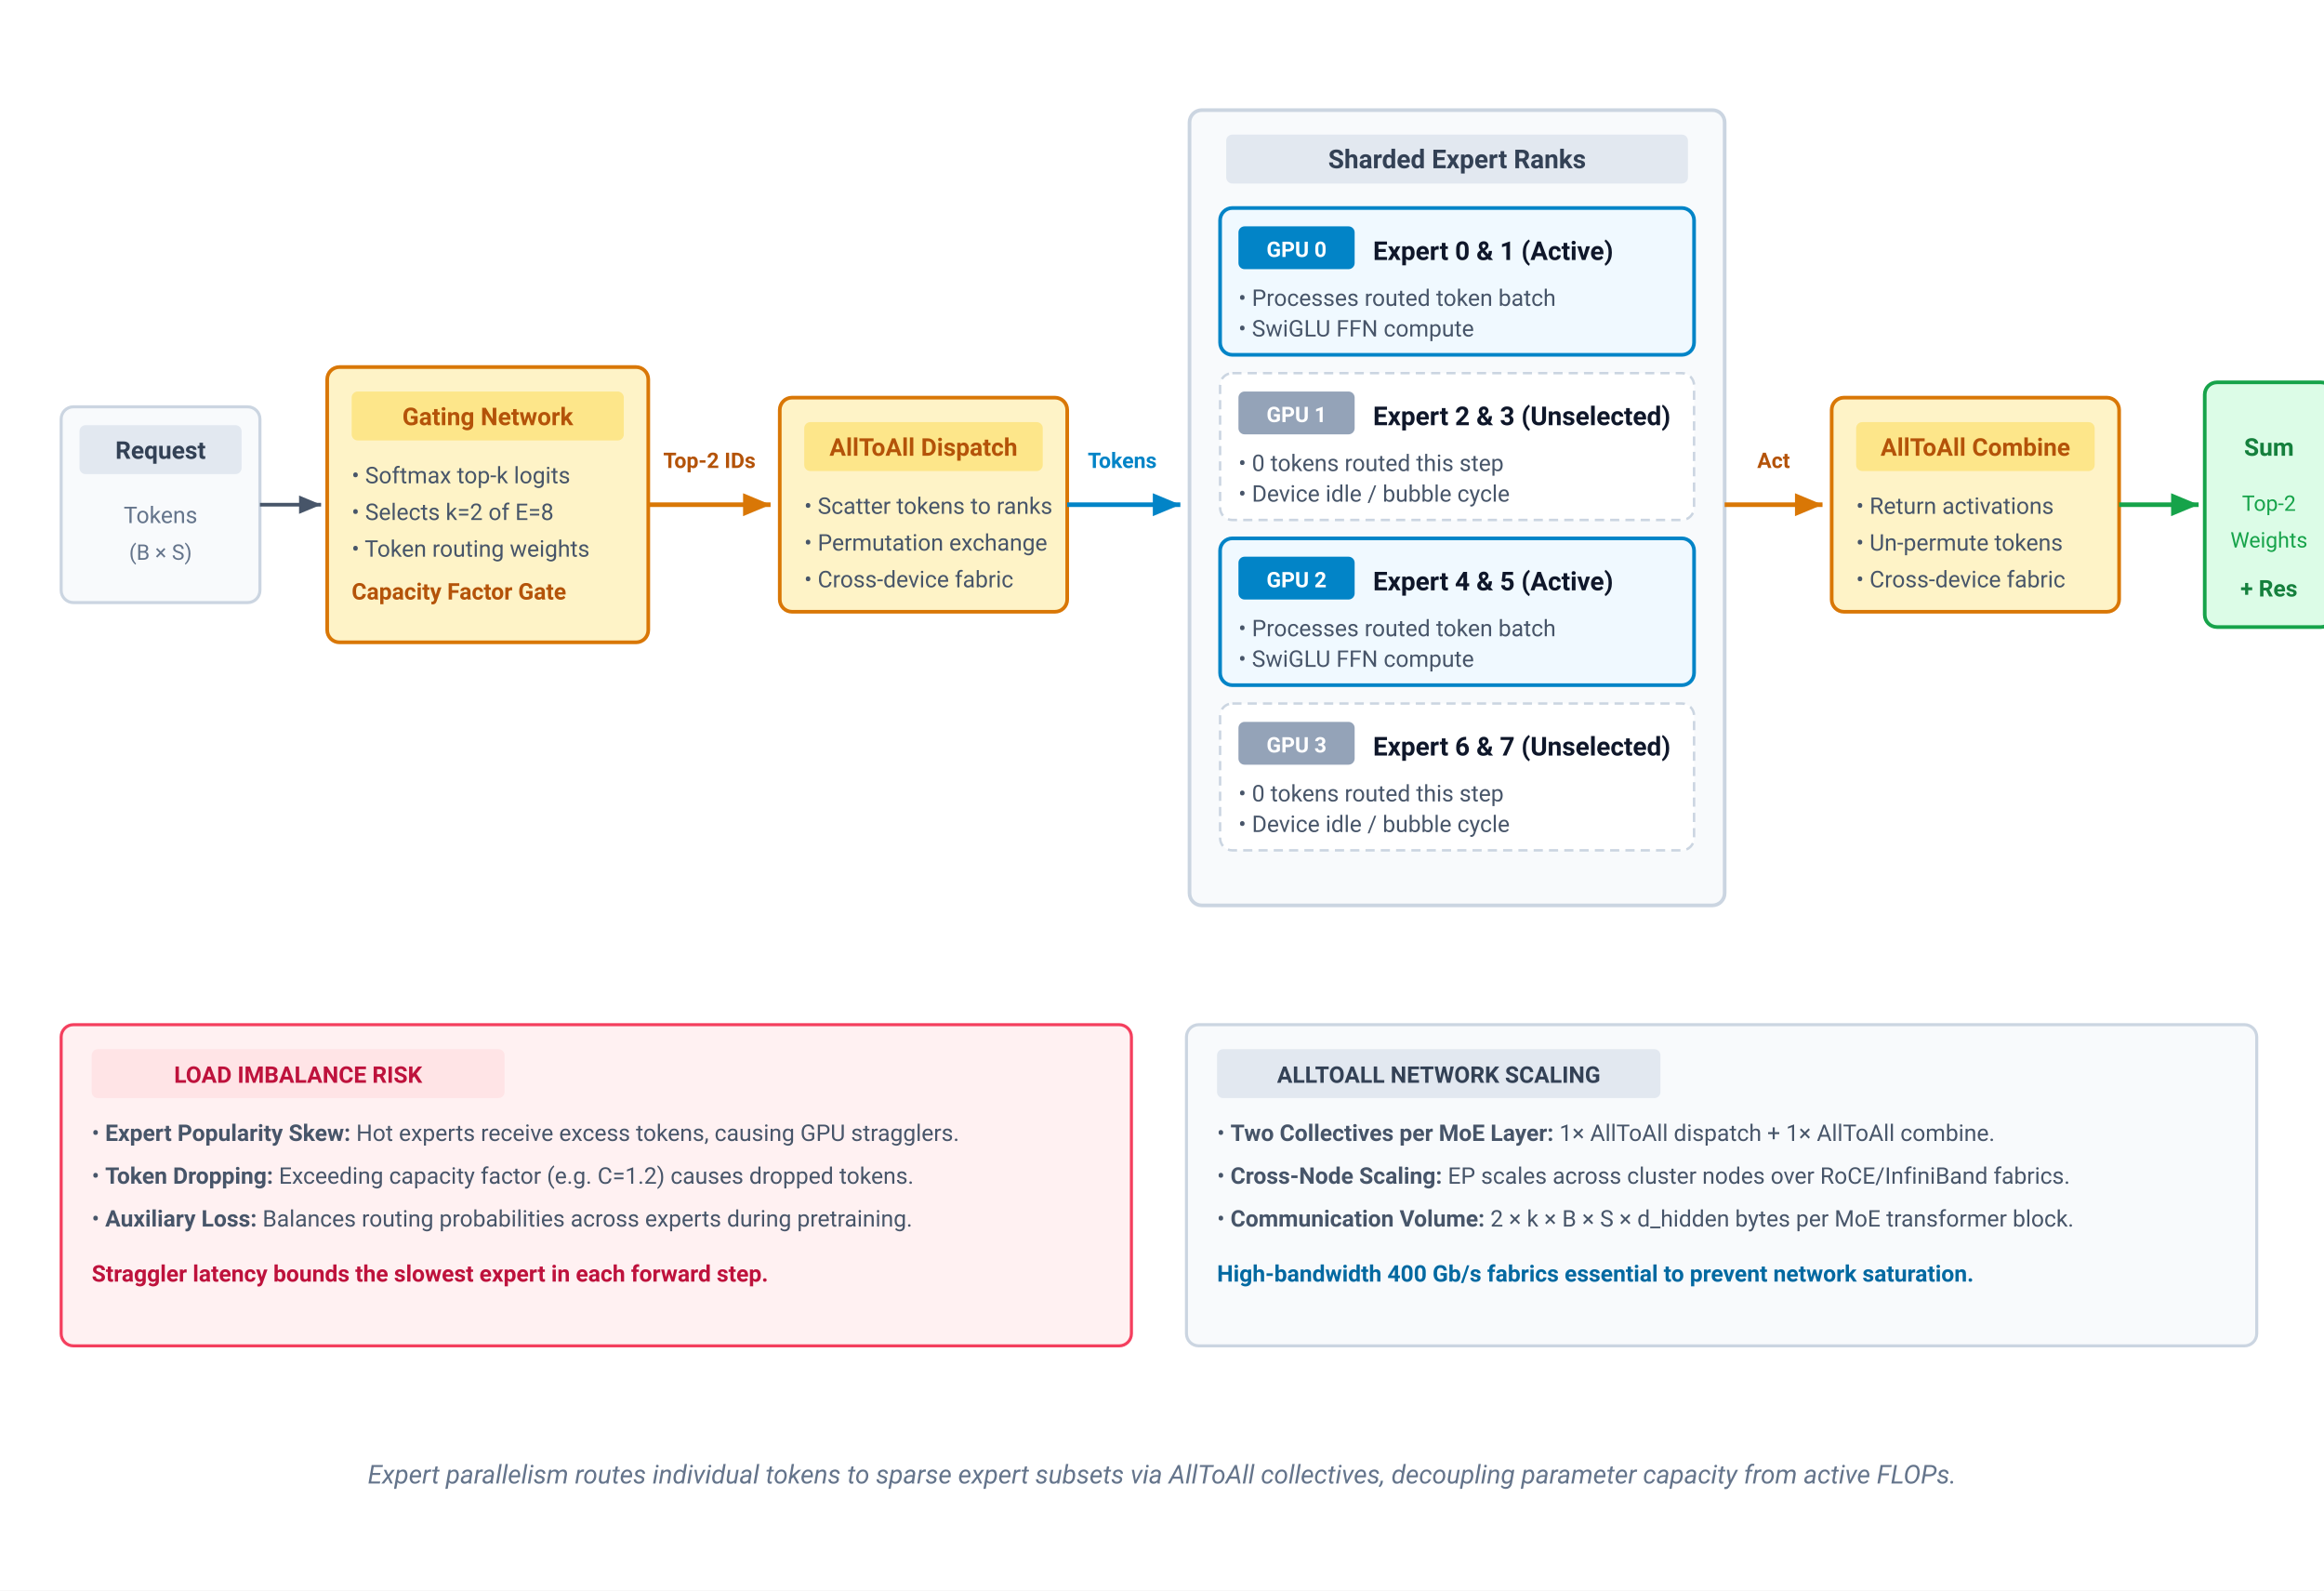
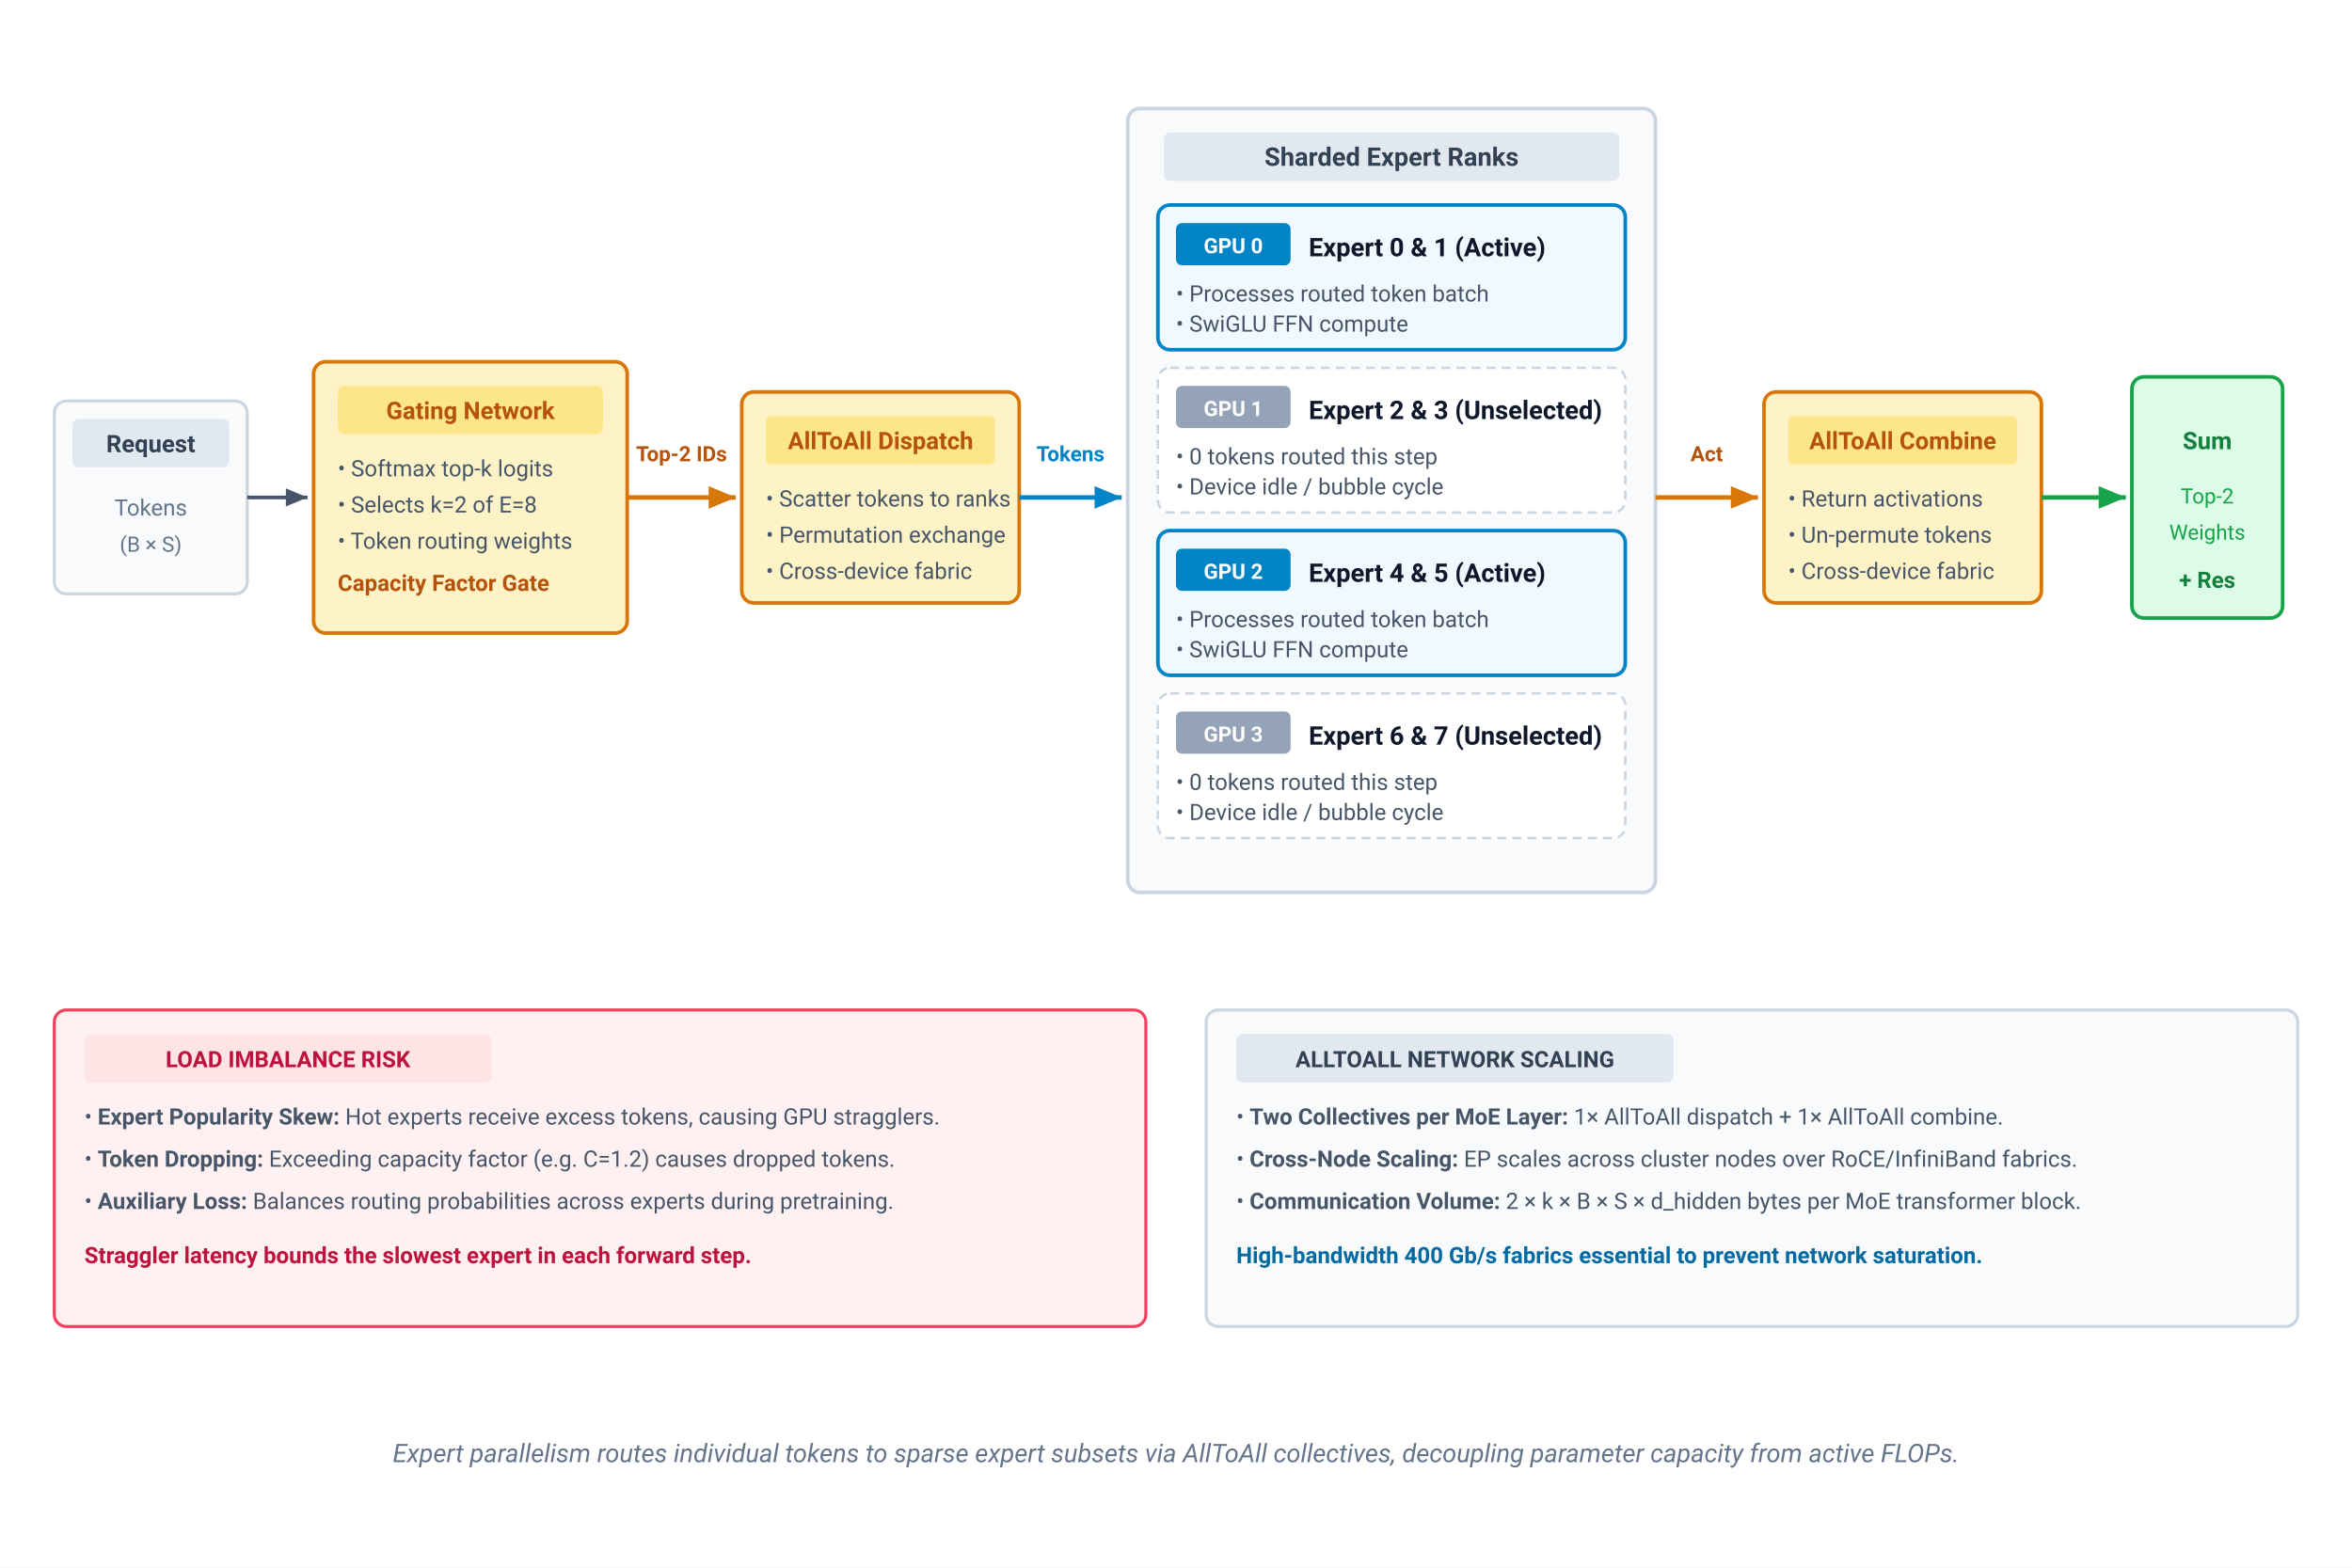
- <svg xmlns="http://www.w3.org/2000/svg" viewBox="0 0 760 520" width="100%" height="100%">
+ <svg xmlns="http://www.w3.org/2000/svg" viewBox="0 0 780 520" width="100%" height="100%">
  <defs>
    <marker id="arr-slate" markerWidth="7" markerHeight="6" refX="6" refY="3" orient="auto">
      <polygon points="0 0.5, 6 3, 0 5.5" fill="#475569" />
    </marker>
    <marker id="arr-amber" markerWidth="7" markerHeight="6" refX="6" refY="3" orient="auto">
      <polygon points="0 0.5, 6 3, 0 5.5" fill="#d97706" />
    </marker>
    <marker id="arr-blue" markerWidth="7" markerHeight="6" refX="6" refY="3" orient="auto">
      <polygon points="0 0.5, 6 3, 0 5.5" fill="#0284c7" />
    </marker>
    <marker id="arr-green" markerWidth="7" markerHeight="6" refX="6" refY="3" orient="auto">
      <polygon points="0 0.5, 6 3, 0 5.5" fill="#16a34a" />
    </marker>
  </defs>
  <style>
    text { font-family: system-ui, -apple-system, 'Segoe UI', Roboto, Helvetica, Arial, sans-serif; }
    .stage-title { font-size: 8.5px; font-weight: 700; fill: #0f172a; }
    .stage-sub { font-size: 7.5px; fill: #475569; }
    .badge-txt { font-size: 7px; font-weight: 700; fill: #ffffff; }
    .flow-lbl { font-size: 7px; font-weight: 600; fill: #b45309; }
  </style>
  <rect width="100%" height="100%" fill="#ffffff" />
-   <g transform="translate(20, 28)">
+   <g transform="translate(18, 28)">
    <g transform="translate(0, 105)">
-       <rect x="0" y="0" width="65" height="64" rx="4" fill="#f8fafc" stroke="#cbd5e1" stroke-width="1" />
-       <rect x="6" y="6" width="53" height="16" rx="2" fill="#e2e8f0" />
-       <text x="32.5" y="17" text-anchor="middle" font-size="8" font-weight="700" fill="#334155">Request</text>
-       <text x="32.5" y="38" text-anchor="middle" font-size="7.5" fill="#64748b">Tokens</text>
-       <text x="32.5" y="50" text-anchor="middle" font-size="7" fill="#64748b">(B × S)</text>
+       <rect x="0" y="0" width="64" height="64" rx="4" fill="#f8fafc" stroke="#cbd5e1" stroke-width="1" />
+       <rect x="6" y="6" width="52" height="16" rx="2" fill="#e2e8f0" />
+       <text x="32" y="17" text-anchor="middle" font-size="8" font-weight="700" fill="#334155">Request</text>
+       <text x="32" y="38" text-anchor="middle" font-size="7.5" fill="#64748b">Tokens</text>
+       <text x="32" y="50" text-anchor="middle" font-size="7" fill="#64748b">(B × S)</text>
    </g>
-     <path d="M 65,137 L 85,137" fill="none" stroke="#475569" stroke-width="1.2" marker-end="url(#arr-slate)" />
-     <g transform="translate(87, 92)">
-       <rect x="0" y="0" width="105" height="90" rx="4" fill="#fef3c7" stroke="#d97706" stroke-width="1.2" />
-       <rect x="8" y="8" width="89" height="16" rx="2" fill="#fde68a" />
-       <text x="52.5" y="19" text-anchor="middle" font-size="8" font-weight="700" fill="#b45309">Gating Network</text>
+     <path d="M 64,137 L 84,137" fill="none" stroke="#475569" stroke-width="1.2" marker-end="url(#arr-slate)" />
+     <g transform="translate(86, 92)">
+       <rect x="0" y="0" width="104" height="90" rx="4" fill="#fef3c7" stroke="#d97706" stroke-width="1.2" />
+       <rect x="8" y="8" width="88" height="16" rx="2" fill="#fde68a" />
+       <text x="52" y="19" text-anchor="middle" font-size="8" font-weight="700" fill="#b45309">Gating Network</text>
      <text x="8" y="38" class="stage-sub">• Softmax top-k logits</text>
      <text x="8" y="50" class="stage-sub">• Selects k=2 of E=8</text>
      <text x="8" y="62" class="stage-sub">• Token routing weights</text>
      <text x="8" y="76" font-size="7.5" font-weight="700" fill="#b45309">Capacity Factor Gate</text>
    </g>
-     <path d="M 192,137 L 232,137" fill="none" stroke="#d97706" stroke-width="1.5" marker-end="url(#arr-amber)" />
-     <text x="212" y="125" text-anchor="middle" class="flow-lbl">Top-2 IDs</text>
-     <g transform="translate(235, 102)">
-       <rect x="0" y="0" width="94" height="70" rx="4" fill="#fef3c7" stroke="#d97706" stroke-width="1.2" />
-       <rect x="8" y="8" width="78" height="16" rx="2" fill="#fde68a" />
-       <text x="47" y="19" text-anchor="middle" font-size="8" font-weight="700" fill="#b45309">AllToAll Dispatch</text>
+     <path d="M 190,137 L 226,137" fill="none" stroke="#d97706" stroke-width="1.5" marker-end="url(#arr-amber)" />
+     <text x="208" y="125" text-anchor="middle" class="flow-lbl">Top-2 IDs</text>
+     <g transform="translate(228, 102)">
+       <rect x="0" y="0" width="92" height="70" rx="4" fill="#fef3c7" stroke="#d97706" stroke-width="1.2" />
+       <rect x="8" y="8" width="76" height="16" rx="2" fill="#fde68a" />
+       <text x="46" y="19" text-anchor="middle" font-size="8" font-weight="700" fill="#b45309">AllToAll Dispatch</text>
      <text x="8" y="38" class="stage-sub">• Scatter tokens to ranks</text>
      <text x="8" y="50" class="stage-sub">• Permutation exchange</text>
      <text x="8" y="62" class="stage-sub">• Cross-device fabric</text>
    </g>
-     <path d="M 329,137 L 366,137" fill="none" stroke="#0284c7" stroke-width="1.5" marker-end="url(#arr-blue)" />
-     <text x="347" y="125" text-anchor="middle" font-size="7" font-weight="600" fill="#0284c7">Tokens</text>
-     <g transform="translate(369, 8)">
+     <path d="M 320,137 L 354,137" fill="none" stroke="#0284c7" stroke-width="1.5" marker-end="url(#arr-blue)" />
+     <text x="337" y="125" text-anchor="middle" font-size="7" font-weight="600" fill="#0284c7">Tokens</text>
+     <g transform="translate(356, 8)">
      <rect x="0" y="0" width="175" height="260" rx="4" fill="#f8fafc" stroke="#cbd5e1" stroke-width="1.2" />
      <rect x="12" y="8" width="151" height="16" rx="2" fill="#e2e8f0" />
      <text x="87.5" y="19" text-anchor="middle" font-size="8.5" font-weight="700" fill="#334155">Sharded Expert Ranks</text>
      <g transform="translate(10, 32)">
        <rect x="0" y="0" width="155" height="48" rx="4" fill="#f0f9ff" stroke="#0284c7" stroke-width="1.2" />
        <rect x="6" y="6" width="38" height="14" rx="2" fill="#0284c7" />
        <text x="25" y="16" text-anchor="middle" class="badge-txt">GPU 0</text>
        <text x="50" y="17" class="stage-title" fill="#0369a1">Expert 0 &amp; 1 (Active)</text>
        <text x="6" y="32" class="stage-sub">• Processes routed token batch</text>
        <text x="6" y="42" class="stage-sub">• SwiGLU FFN compute</text>
      </g>
      <g transform="translate(10, 86)">
        <rect x="0" y="0" width="155" height="48" rx="4" fill="#ffffff" stroke="#cbd5e1" stroke-width="0.8" stroke-dasharray="3,2" />
        <rect x="6" y="6" width="38" height="14" rx="2" fill="#94a3b8" />
        <text x="25" y="16" text-anchor="middle" class="badge-txt">GPU 1</text>
        <text x="50" y="17" class="stage-title" fill="#64748b">Expert 2 &amp; 3 (Unselected)</text>
        <text x="6" y="32" class="stage-sub" fill="#94a3b8">• 0 tokens routed this step</text>
        <text x="6" y="42" class="stage-sub" fill="#94a3b8">• Device idle / bubble cycle</text>
      </g>
      <g transform="translate(10, 140)">
        <rect x="0" y="0" width="155" height="48" rx="4" fill="#f0f9ff" stroke="#0284c7" stroke-width="1.2" />
        <rect x="6" y="6" width="38" height="14" rx="2" fill="#0284c7" />
        <text x="25" y="16" text-anchor="middle" class="badge-txt">GPU 2</text>
        <text x="50" y="17" class="stage-title" fill="#0369a1">Expert 4 &amp; 5 (Active)</text>
        <text x="6" y="32" class="stage-sub">• Processes routed token batch</text>
        <text x="6" y="42" class="stage-sub">• SwiGLU FFN compute</text>
      </g>
      <g transform="translate(10, 194)">
        <rect x="0" y="0" width="155" height="48" rx="4" fill="#ffffff" stroke="#cbd5e1" stroke-width="0.8" stroke-dasharray="3,2" />
        <rect x="6" y="6" width="38" height="14" rx="2" fill="#94a3b8" />
        <text x="25" y="16" text-anchor="middle" class="badge-txt">GPU 3</text>
        <text x="50" y="17" class="stage-title" fill="#64748b">Expert 6 &amp; 7 (Unselected)</text>
        <text x="6" y="32" class="stage-sub" fill="#94a3b8">• 0 tokens routed this step</text>
        <text x="6" y="42" class="stage-sub" fill="#94a3b8">• Device idle / bubble cycle</text>
      </g>
    </g>
-     <path d="M 544,137 L 576,137" fill="none" stroke="#d97706" stroke-width="1.5" marker-end="url(#arr-amber)" />
-     <text x="560" y="125" text-anchor="middle" class="flow-lbl">Act</text>
-     <g transform="translate(579, 102)">
-       <rect x="0" y="0" width="94" height="70" rx="4" fill="#fef3c7" stroke="#d97706" stroke-width="1.2" />
-       <rect x="8" y="8" width="78" height="16" rx="2" fill="#fde68a" />
-       <text x="47" y="19" text-anchor="middle" font-size="8" font-weight="700" fill="#b45309">AllToAll Combine</text>
+     <path d="M 531,137 L 565,137" fill="none" stroke="#d97706" stroke-width="1.5" marker-end="url(#arr-amber)" />
+     <text x="548" y="125" text-anchor="middle" class="flow-lbl">Act</text>
+     <g transform="translate(567, 102)">
+       <rect x="0" y="0" width="92" height="70" rx="4" fill="#fef3c7" stroke="#d97706" stroke-width="1.2" />
+       <rect x="8" y="8" width="76" height="16" rx="2" fill="#fde68a" />
+       <text x="46" y="19" text-anchor="middle" font-size="8" font-weight="700" fill="#b45309">AllToAll Combine</text>
      <text x="8" y="38" class="stage-sub">• Return activations</text>
      <text x="8" y="50" class="stage-sub">• Un-permute tokens</text>
      <text x="8" y="62" class="stage-sub">• Cross-device fabric</text>
    </g>
-     <path d="M 673,137 L 699,137" fill="none" stroke="#16a34a" stroke-width="1.5" marker-end="url(#arr-green)" />
-     <g transform="translate(701, 97)">
-       <rect x="0" y="0" width="42" height="80" rx="4" fill="#dcfce7" stroke="#16a34a" stroke-width="1.2" />
-       <text x="21" y="24" text-anchor="middle" font-size="8" font-weight="700" fill="#15803d">Sum</text>
-       <text x="21" y="42" text-anchor="middle" font-size="7" fill="#16a34a">Top-2</text>
-       <text x="21" y="54" text-anchor="middle" font-size="7" fill="#16a34a">Weights</text>
-       <text x="21" y="70" text-anchor="middle" font-size="7.5" font-weight="700" fill="#15803d">+ Res</text>
+     <path d="M 659,137 L 687,137" fill="none" stroke="#16a34a" stroke-width="1.5" marker-end="url(#arr-green)" />
+     <g transform="translate(689, 97)">
+       <rect x="0" y="0" width="50" height="80" rx="4" fill="#dcfce7" stroke="#16a34a" stroke-width="1.2" />
+       <text x="25" y="24" text-anchor="middle" font-size="8" font-weight="700" fill="#15803d">Sum</text>
+       <text x="25" y="42" text-anchor="middle" font-size="7" fill="#16a34a">Top-2</text>
+       <text x="25" y="54" text-anchor="middle" font-size="7" fill="#16a34a">Weights</text>
+       <text x="25" y="70" text-anchor="middle" font-size="7.5" font-weight="700" fill="#15803d">+ Res</text>
    </g>
  </g>
-   <g transform="translate(20, 335)">
+   <g transform="translate(18, 335)">
    <g transform="translate(0, 0)">
-       <rect x="0" y="0" width="350" height="105" rx="4" fill="#fff1f2" stroke="#f43f5e" stroke-width="1" />
+       <rect x="0" y="0" width="362" height="105" rx="4" fill="#fff1f2" stroke="#f43f5e" stroke-width="1" />
      <rect x="10" y="8" width="135" height="16" rx="2" fill="#ffe4e6" />
      <text x="77.5" y="19" text-anchor="middle" font-size="7.5" font-weight="700" fill="#be123c">LOAD IMBALANCE RISK</text>
      <text x="10" y="38" class="stage-sub">• <tspan font-weight="700">Expert Popularity Skew:</tspan> Hot experts receive excess tokens, causing GPU stragglers.</text>
      <text x="10" y="52" class="stage-sub">• <tspan font-weight="700">Token Dropping:</tspan> Exceeding capacity factor (e.g. C=1.2) causes dropped tokens.</text>
      <text x="10" y="66" class="stage-sub">• <tspan font-weight="700">Auxiliary Loss:</tspan> Balances routing probabilities across experts during pretraining.</text>
      <text x="10" y="84" font-size="7.5" font-weight="700" fill="#be123c">Straggler latency bounds the slowest expert in each forward step.</text>
    </g>
-     <g transform="translate(368, 0)">
-       <rect x="0" y="0" width="350" height="105" rx="4" fill="#f8fafc" stroke="#cbd5e1" stroke-width="1" />
+     <g transform="translate(382, 0)">
+       <rect x="0" y="0" width="362" height="105" rx="4" fill="#f8fafc" stroke="#cbd5e1" stroke-width="1" />
      <rect x="10" y="8" width="145" height="16" rx="2" fill="#e2e8f0" />
      <text x="82.5" y="19" text-anchor="middle" font-size="7.5" font-weight="700" fill="#334155">ALLTOALL NETWORK SCALING</text>
      <text x="10" y="38" class="stage-sub">• <tspan font-weight="700">Two Collectives per MoE Layer:</tspan> 1× AllToAll dispatch + 1× AllToAll combine.</text>
      <text x="10" y="52" class="stage-sub">• <tspan font-weight="700">Cross-Node Scaling:</tspan> EP scales across cluster nodes over RoCE/InfiniBand fabrics.</text>
      <text x="10" y="66" class="stage-sub">• <tspan font-weight="700">Communication Volume:</tspan> 2 × k × B × S × d_hidden bytes per MoE transformer block.</text>
      <text x="10" y="84" font-size="7.5" font-weight="700" fill="#0369a1">High-bandwidth 400 Gb/s fabrics essential to prevent network saturation.</text>
    </g>
  </g>
-   <text x="380" y="485" text-anchor="middle" font-size="8.5" fill="#64748b" font-style="italic">
+   <text x="390" y="485" text-anchor="middle" font-size="8.5" fill="#64748b" font-style="italic">
    Expert parallelism routes individual tokens to sparse expert subsets via AllToAll collectives, decoupling parameter capacity from active FLOPs.
  </text>
</svg>
